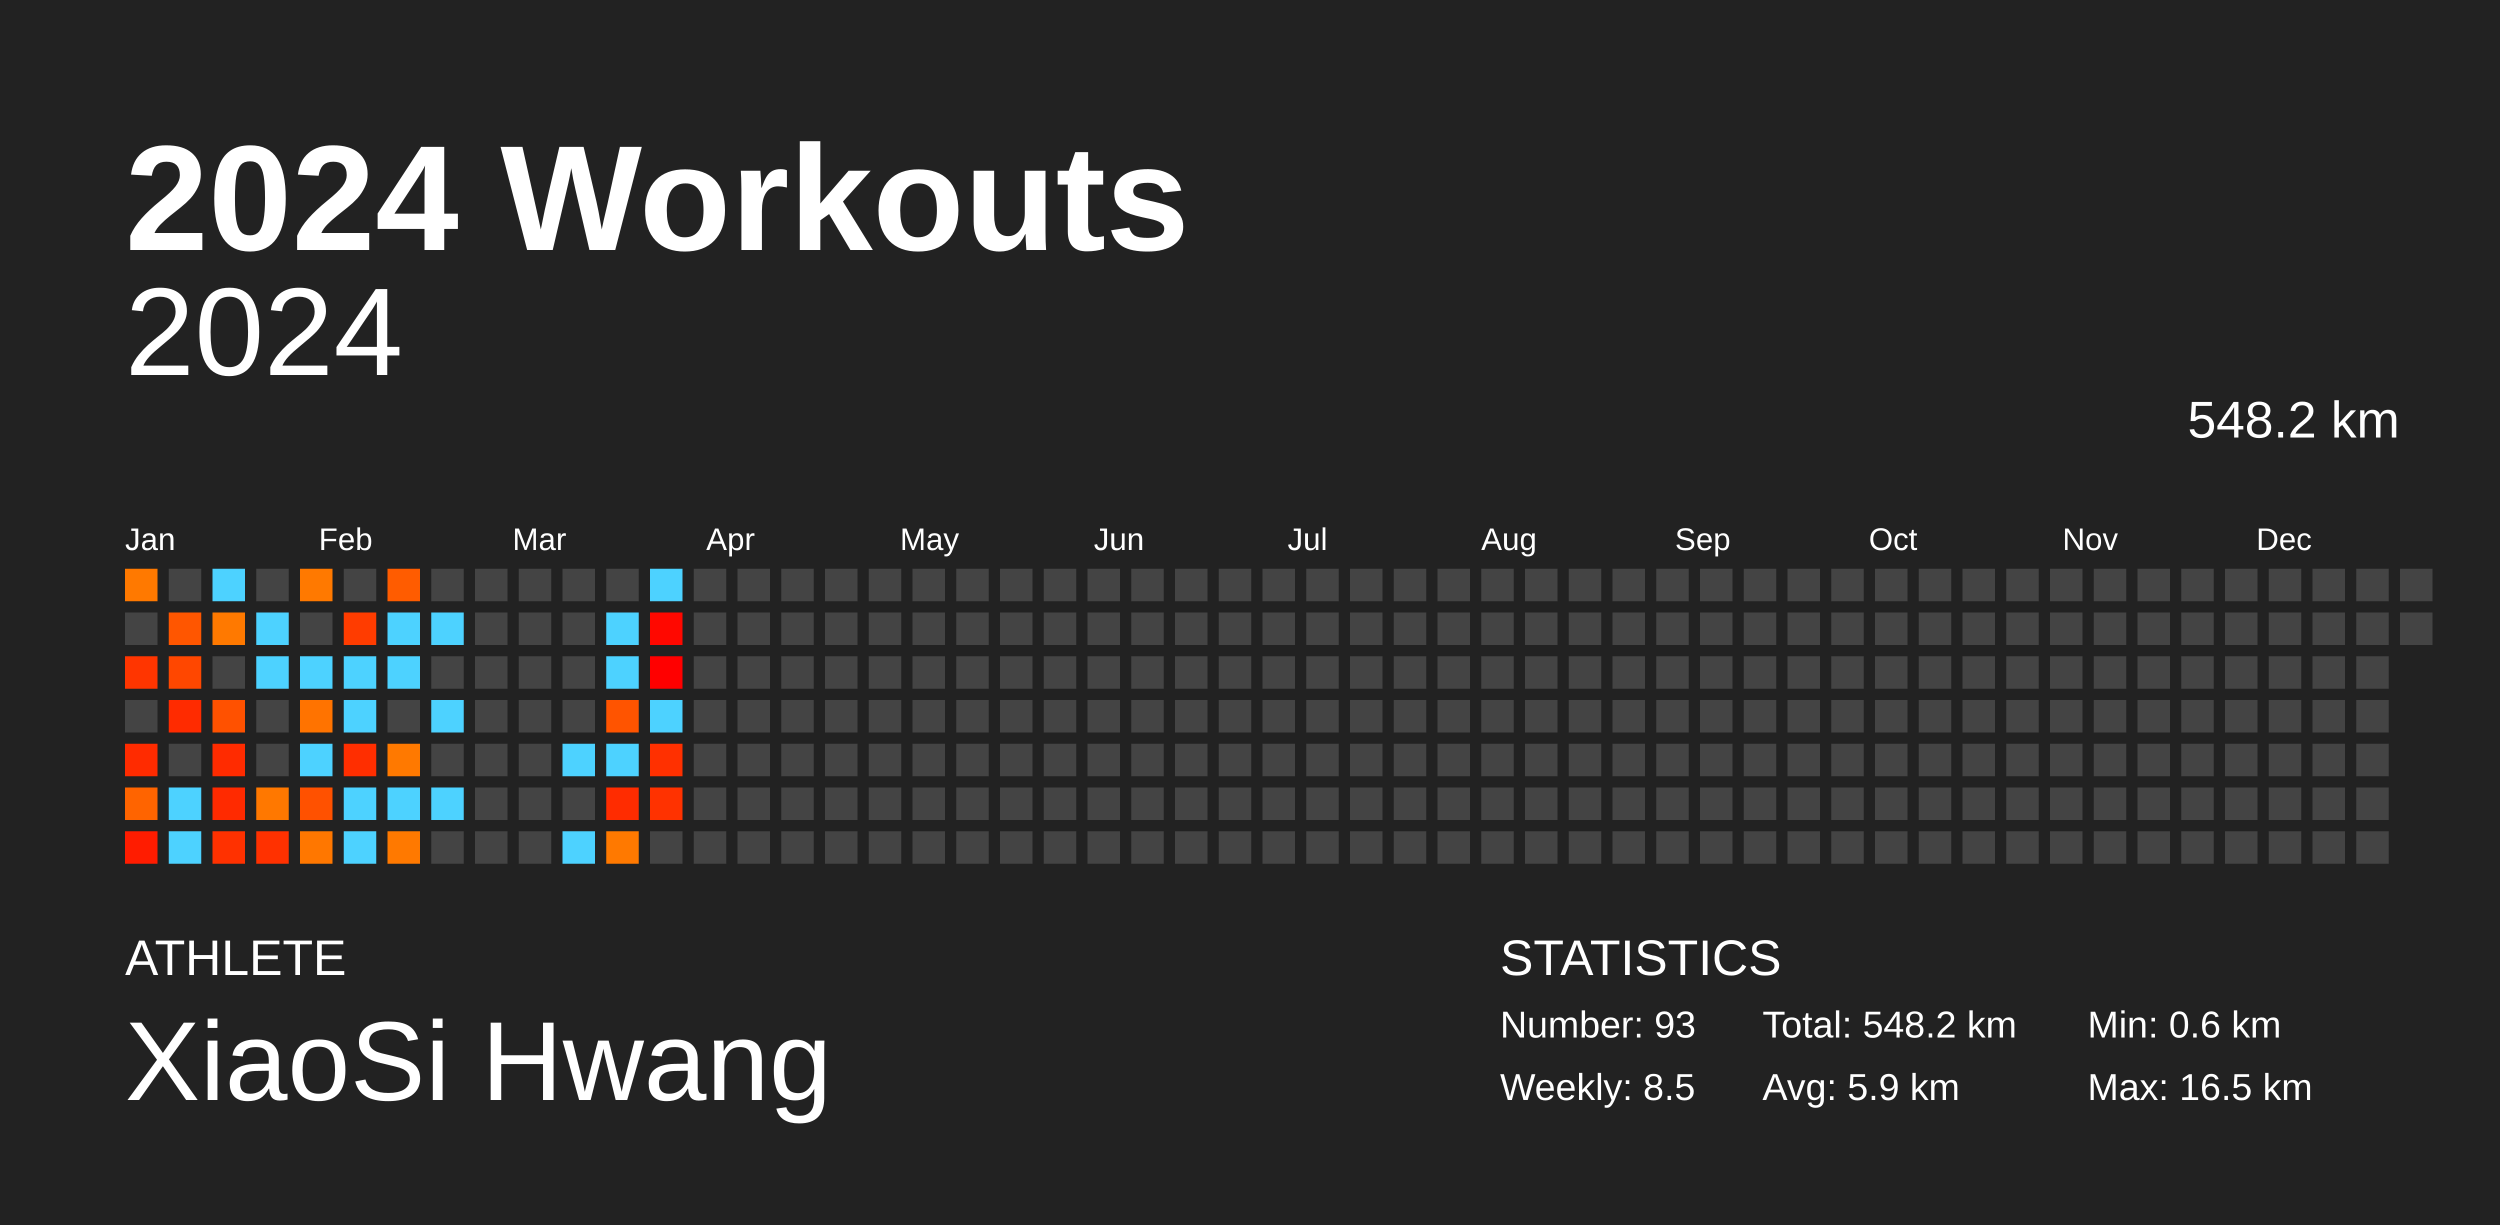
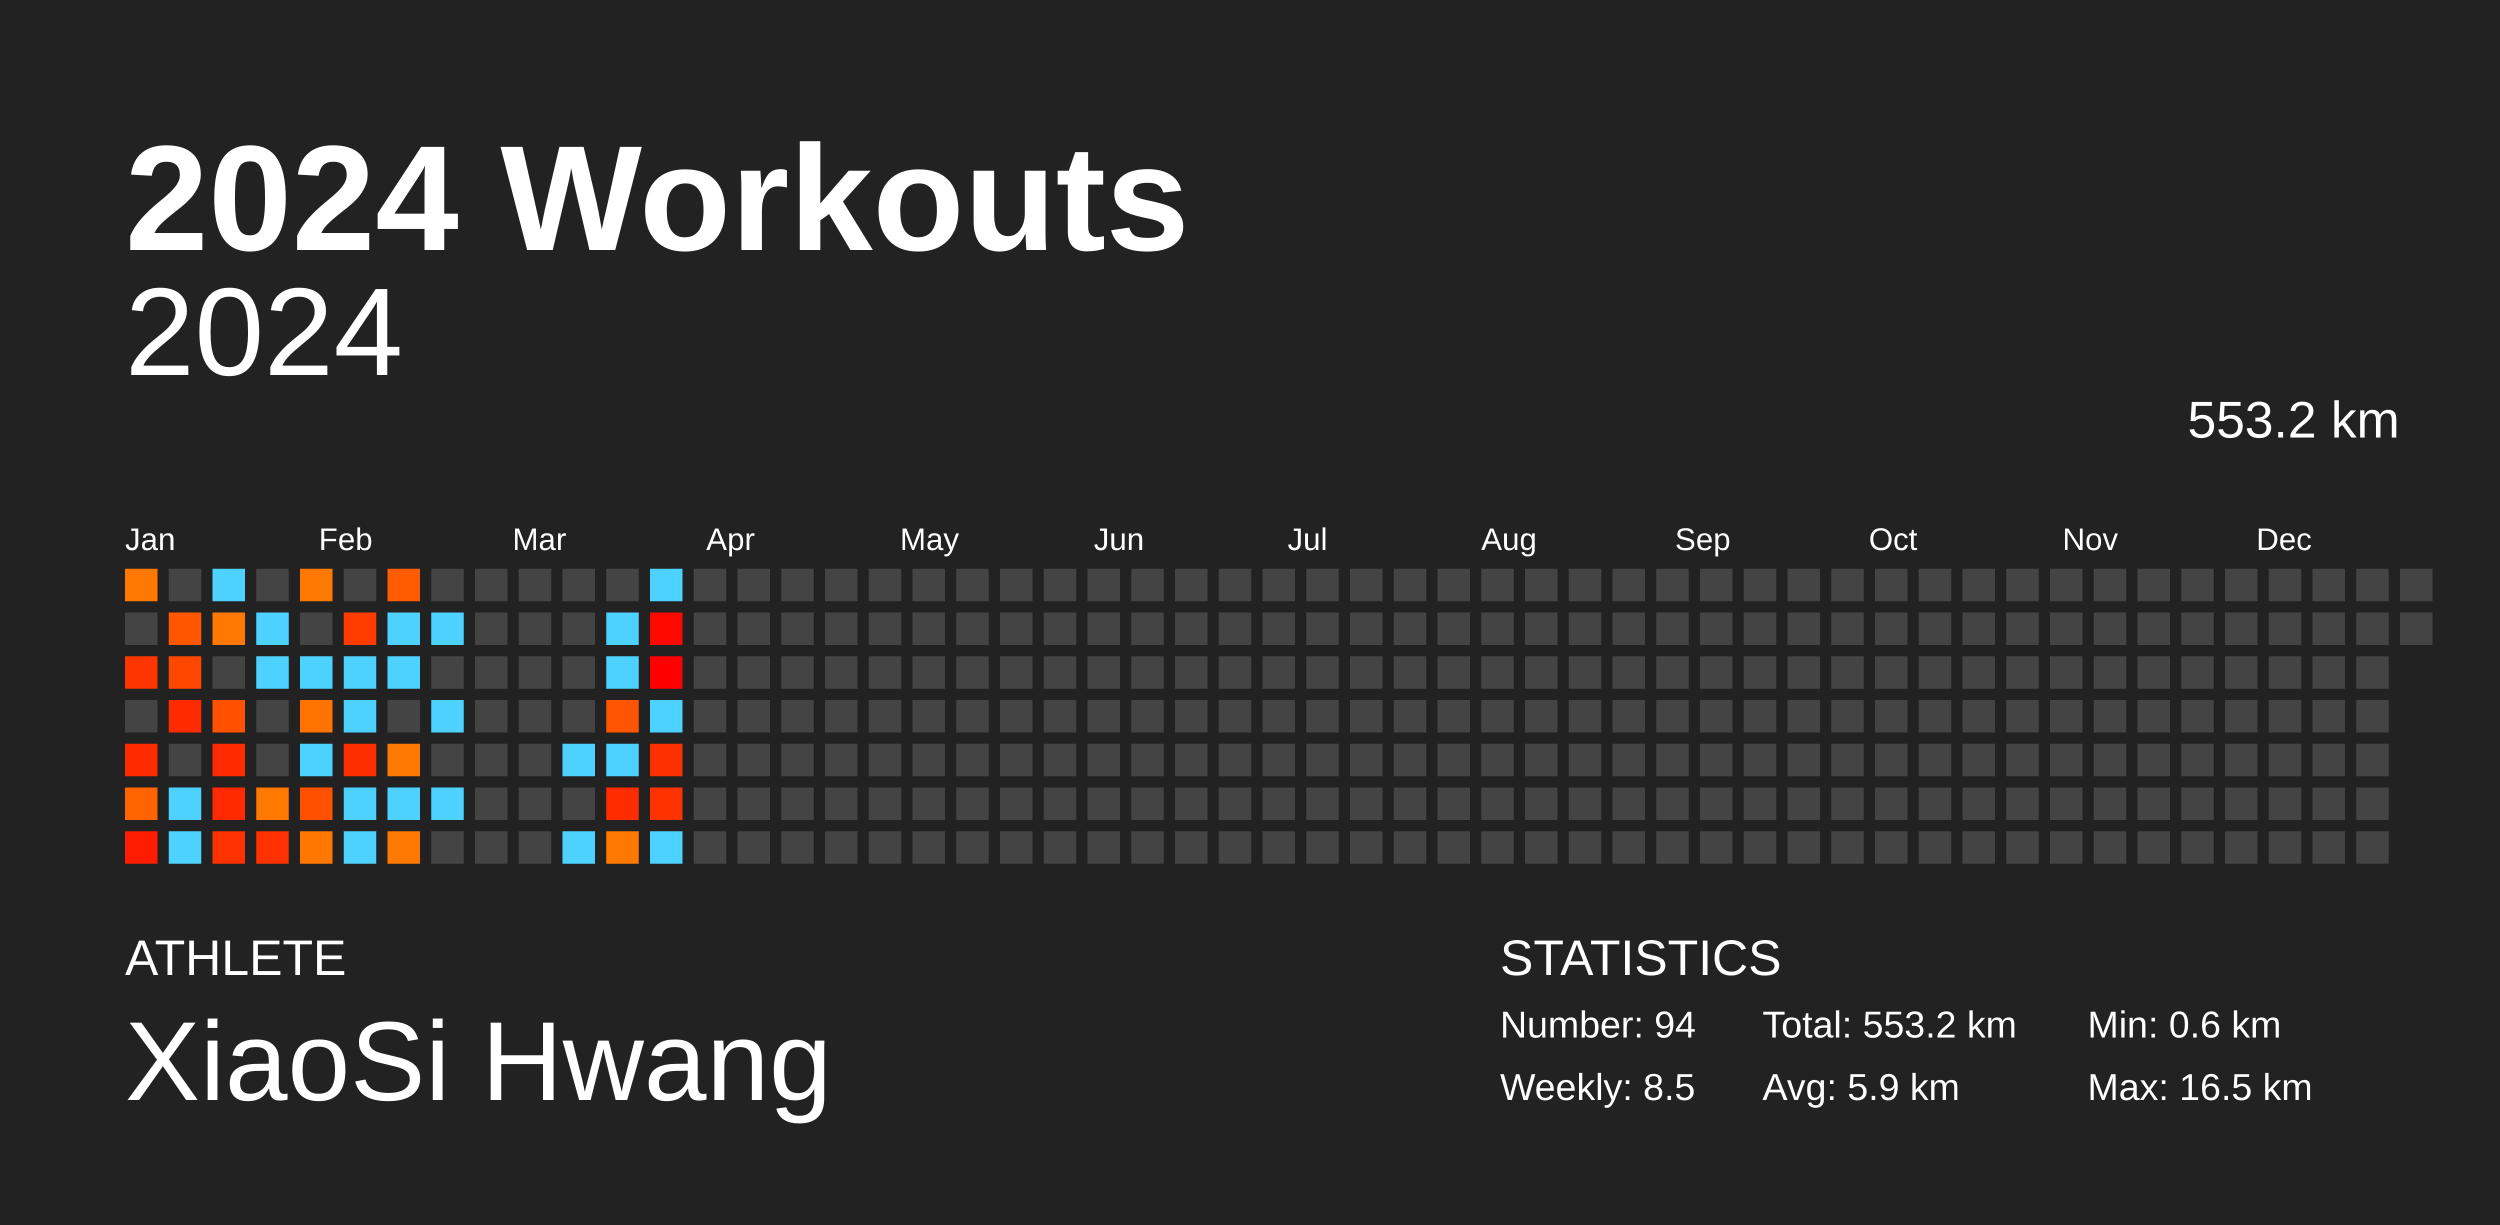
<svg xmlns="http://www.w3.org/2000/svg" baseProfile="full" height="98mm" version="1.1" viewBox="0,0,200,98" width="200mm">
  <defs />
  <rect fill="#222222" height="98" width="200" x="0" y="0" />
  <text fill="#FFFFFF" style="font-size:12px; font-family:Arial; font-weight:bold;" x="10" y="20">2024 Workouts</text>
  <text fill="#FFFFFF" style="font-size:4px; font-family:Arial" x="10" y="78">ATHLETE</text>
  <text fill="#FFFFFF" style="font-size:9px; font-family:Arial" x="10" y="88">XiaoSi Hwang</text>
  <text fill="#FFFFFF" style="font-size:4px; font-family:Arial" x="120" y="78">STATISTICS</text>
-   <text fill="#FFFFFF" style="font-size:3px; font-family:Arial" x="120" y="83">Number: 93</text>
+   <text fill="#FFFFFF" style="font-size:3px; font-family:Arial" x="120" y="83">Number: 94</text>
  <text fill="#FFFFFF" style="font-size:3px; font-family:Arial" x="120" y="88">Weekly: 8.5</text>
-   <text fill="#FFFFFF" style="font-size:3px; font-family:Arial" x="141" y="83">Total: 548.2 km</text>
+   <text fill="#FFFFFF" style="font-size:3px; font-family:Arial" x="141" y="83">Total: 553.2 km</text>
  <text fill="#FFFFFF" style="font-size:3px; font-family:Arial" x="141" y="88">Avg: 5.9 km</text>
  <text fill="#FFFFFF" style="font-size:3px; font-family:Arial" x="167" y="83">Min: 0.6 km</text>
  <text fill="#FFFFFF" style="font-size:3px; font-family:Arial" x="167" y="88">Max: 16.5 km</text>
  <text alignment-baseline="hanging" fill="#FFFFFF" style="font-size:10.0px; font-family:Arial;" x="10" y="30">2024</text>
-   <text alignment-baseline="hanging" fill="#FFFFFF" style="font-size:4.125px; font-family:Arial;" x="175" y="35">548.2 km</text>
+   <text alignment-baseline="hanging" fill="#FFFFFF" style="font-size:4.125px; font-family:Arial;" x="175" y="35">553.2 km</text>
  <text fill="#FFFFFF" style="font-size:2.5px; font-family:Arial" x="10.0" y="44">Jan</text>
  <text fill="#FFFFFF" style="font-size:2.5px; font-family:Arial" x="25.5" y="44">Feb</text>
  <text fill="#FFFFFF" style="font-size:2.5px; font-family:Arial" x="41.0" y="44">Mar</text>
  <text fill="#FFFFFF" style="font-size:2.5px; font-family:Arial" x="56.5" y="44">Apr</text>
  <text fill="#FFFFFF" style="font-size:2.5px; font-family:Arial" x="72.0" y="44">May</text>
  <text fill="#FFFFFF" style="font-size:2.5px; font-family:Arial" x="87.5" y="44">Jun</text>
  <text fill="#FFFFFF" style="font-size:2.5px; font-family:Arial" x="103.0" y="44">Jul</text>
  <text fill="#FFFFFF" style="font-size:2.5px; font-family:Arial" x="118.5" y="44">Aug</text>
  <text fill="#FFFFFF" style="font-size:2.5px; font-family:Arial" x="134.0" y="44">Sep</text>
  <text fill="#FFFFFF" style="font-size:2.5px; font-family:Arial" x="149.5" y="44">Oct</text>
  <text fill="#FFFFFF" style="font-size:2.5px; font-family:Arial" x="165.0" y="44">Nov</text>
  <text fill="#FFFFFF" style="font-size:2.5px; font-family:Arial" x="180.5" y="44">Dec</text>
  <rect fill="#ff7900" height="2.6" width="2.6" x="10.0" y="45.5" />
  <rect fill="#444444" height="2.6" width="2.6" x="10.0" y="49.0" />
  <rect fill="#ff3500" height="2.6" width="2.6" x="10.0" y="52.5" />
  <rect fill="#444444" height="2.6" width="2.6" x="10.0" y="56.0" />
  <rect fill="#ff2b00" height="2.6" width="2.6" x="10.0" y="59.5" />
  <rect fill="#ff6400" height="2.6" width="2.6" x="10.0" y="63.0" />
  <rect fill="#ff1c00" height="2.6" width="2.6" x="10.0" y="66.5" />
  <rect fill="#444444" height="2.6" width="2.6" x="13.5" y="45.5" />
  <rect fill="#ff5600" height="2.6" width="2.6" x="13.5" y="49.0" />
  <rect fill="#ff4700" height="2.6" width="2.6" x="13.5" y="52.5" />
  <rect fill="#ff2b00" height="2.6" width="2.6" x="13.5" y="56.0" />
  <rect fill="#444444" height="2.6" width="2.6" x="13.5" y="59.5" />
  <rect fill="#4dd2ff" height="2.6" width="2.6" x="13.5" y="63.0" />
  <rect fill="#4dd2ff" height="2.6" width="2.6" x="13.5" y="66.5" />
  <rect fill="#4dd2ff" height="2.6" width="2.6" x="17.0" y="45.5" />
  <rect fill="#ff7900" height="2.6" width="2.6" x="17.0" y="49.0" />
  <rect fill="#444444" height="2.6" width="2.6" x="17.0" y="52.5" />
  <rect fill="#ff5100" height="2.6" width="2.6" x="17.0" y="56.0" />
  <rect fill="#ff2b00" height="2.6" width="2.6" x="17.0" y="59.5" />
  <rect fill="#ff2a00" height="2.6" width="2.6" x="17.0" y="63.0" />
  <rect fill="#ff3100" height="2.6" width="2.6" x="17.0" y="66.5" />
  <rect fill="#444444" height="2.6" width="2.6" x="20.5" y="45.5" />
  <rect fill="#4dd2ff" height="2.6" width="2.6" x="20.5" y="49.0" />
  <rect fill="#4dd2ff" height="2.6" width="2.6" x="20.5" y="52.5" />
  <rect fill="#444444" height="2.6" width="2.6" x="20.5" y="56.0" />
  <rect fill="#444444" height="2.6" width="2.6" x="20.5" y="59.5" />
  <rect fill="#ff7800" height="2.6" width="2.6" x="20.5" y="63.0" />
  <rect fill="#ff3100" height="2.6" width="2.6" x="20.5" y="66.5" />
  <rect fill="#ff7900" height="2.6" width="2.6" x="24.0" y="45.5" />
  <rect fill="#444444" height="2.6" width="2.6" x="24.0" y="49.0" />
  <rect fill="#4dd2ff" height="2.6" width="2.6" x="24.0" y="52.5" />
  <rect fill="#ff7300" height="2.6" width="2.6" x="24.0" y="56.0" />
  <rect fill="#4dd2ff" height="2.6" width="2.6" x="24.0" y="59.5" />
  <rect fill="#ff5100" height="2.6" width="2.6" x="24.0" y="63.0" />
  <rect fill="#ff7700" height="2.6" width="2.6" x="24.0" y="66.5" />
  <rect fill="#444444" height="2.6" width="2.6" x="27.5" y="45.5" />
  <rect fill="#ff3c00" height="2.6" width="2.6" x="27.5" y="49.0" />
  <rect fill="#4dd2ff" height="2.6" width="2.6" x="27.5" y="52.5" />
  <rect fill="#4dd2ff" height="2.6" width="2.6" x="27.5" y="56.0" />
  <rect fill="#ff2e00" height="2.6" width="2.6" x="27.5" y="59.5" />
  <rect fill="#4dd2ff" height="2.6" width="2.6" x="27.5" y="63.0" />
  <rect fill="#4dd2ff" height="2.6" width="2.6" x="27.5" y="66.5" />
  <rect fill="#ff5c00" height="2.6" width="2.6" x="31.0" y="45.5" />
  <rect fill="#4dd2ff" height="2.6" width="2.6" x="31.0" y="49.0" />
  <rect fill="#4dd2ff" height="2.6" width="2.6" x="31.0" y="52.5" />
  <rect fill="#444444" height="2.6" width="2.6" x="31.0" y="56.0" />
  <rect fill="#ff7900" height="2.6" width="2.6" x="31.0" y="59.5" />
  <rect fill="#4dd2ff" height="2.6" width="2.6" x="31.0" y="63.0" />
  <rect fill="#ff7900" height="2.6" width="2.6" x="31.0" y="66.5" />
  <rect fill="#444444" height="2.6" width="2.6" x="34.5" y="45.5" />
  <rect fill="#4dd2ff" height="2.6" width="2.6" x="34.5" y="49.0" />
  <rect fill="#444444" height="2.6" width="2.6" x="34.5" y="52.5" />
  <rect fill="#4dd2ff" height="2.6" width="2.6" x="34.5" y="56.0" />
  <rect fill="#444444" height="2.6" width="2.6" x="34.5" y="59.5" />
  <rect fill="#4dd2ff" height="2.6" width="2.6" x="34.5" y="63.0" />
  <rect fill="#444444" height="2.6" width="2.6" x="34.5" y="66.5" />
  <rect fill="#444444" height="2.6" width="2.6" x="38.0" y="45.5" />
  <rect fill="#444444" height="2.6" width="2.6" x="38.0" y="49.0" />
  <rect fill="#444444" height="2.6" width="2.6" x="38.0" y="52.5" />
  <rect fill="#444444" height="2.6" width="2.6" x="38.0" y="56.0" />
  <rect fill="#444444" height="2.6" width="2.6" x="38.0" y="59.5" />
  <rect fill="#444444" height="2.6" width="2.6" x="38.0" y="63.0" />
  <rect fill="#444444" height="2.6" width="2.6" x="38.0" y="66.5" />
  <rect fill="#444444" height="2.6" width="2.6" x="41.5" y="45.5" />
  <rect fill="#444444" height="2.6" width="2.6" x="41.5" y="49.0" />
  <rect fill="#444444" height="2.6" width="2.6" x="41.5" y="52.5" />
  <rect fill="#444444" height="2.6" width="2.6" x="41.5" y="56.0" />
  <rect fill="#444444" height="2.6" width="2.6" x="41.5" y="59.5" />
  <rect fill="#444444" height="2.6" width="2.6" x="41.5" y="63.0" />
  <rect fill="#444444" height="2.6" width="2.6" x="41.5" y="66.5" />
  <rect fill="#444444" height="2.6" width="2.6" x="45.0" y="45.5" />
  <rect fill="#444444" height="2.6" width="2.6" x="45.0" y="49.0" />
  <rect fill="#444444" height="2.6" width="2.6" x="45.0" y="52.5" />
  <rect fill="#444444" height="2.6" width="2.6" x="45.0" y="56.0" />
  <rect fill="#4dd2ff" height="2.6" width="2.6" x="45.0" y="59.5" />
  <rect fill="#444444" height="2.6" width="2.6" x="45.0" y="63.0" />
  <rect fill="#4dd2ff" height="2.6" width="2.6" x="45.0" y="66.5" />
  <rect fill="#444444" height="2.6" width="2.6" x="48.5" y="45.5" />
  <rect fill="#4dd2ff" height="2.6" width="2.6" x="48.5" y="49.0" />
  <rect fill="#4dd2ff" height="2.6" width="2.6" x="48.5" y="52.5" />
  <rect fill="#ff5400" height="2.6" width="2.6" x="48.5" y="56.0" />
  <rect fill="#4dd2ff" height="2.6" width="2.6" x="48.5" y="59.5" />
  <rect fill="#ff2c00" height="2.6" width="2.6" x="48.5" y="63.0" />
  <rect fill="#ff7900" height="2.6" width="2.6" x="48.5" y="66.5" />
  <rect fill="#4dd2ff" height="2.6" width="2.6" x="52.0" y="45.5" />
  <rect fill="#ff0800" height="2.6" width="2.6" x="52.0" y="49.0" />
  <rect fill="#ff0000" height="2.6" width="2.6" x="52.0" y="52.5" />
  <rect fill="#4dd2ff" height="2.6" width="2.6" x="52.0" y="56.0" />
  <rect fill="#ff3000" height="2.6" width="2.6" x="52.0" y="59.5" />
  <rect fill="#ff3200" height="2.6" width="2.6" x="52.0" y="63.0" />
-   <rect fill="#444444" height="2.6" width="2.6" x="52.0" y="66.5" />
+   <rect fill="#4dd2ff" height="2.6" width="2.6" x="52.0" y="66.5" />
  <rect fill="#444444" height="2.6" width="2.6" x="55.5" y="45.5" />
  <rect fill="#444444" height="2.6" width="2.6" x="55.5" y="49.0" />
  <rect fill="#444444" height="2.6" width="2.6" x="55.5" y="52.5" />
  <rect fill="#444444" height="2.6" width="2.6" x="55.5" y="56.0" />
  <rect fill="#444444" height="2.6" width="2.6" x="55.5" y="59.5" />
  <rect fill="#444444" height="2.6" width="2.6" x="55.5" y="63.0" />
  <rect fill="#444444" height="2.6" width="2.6" x="55.5" y="66.5" />
  <rect fill="#444444" height="2.6" width="2.6" x="59.0" y="45.5" />
  <rect fill="#444444" height="2.6" width="2.6" x="59.0" y="49.0" />
  <rect fill="#444444" height="2.6" width="2.6" x="59.0" y="52.5" />
  <rect fill="#444444" height="2.6" width="2.6" x="59.0" y="56.0" />
  <rect fill="#444444" height="2.6" width="2.6" x="59.0" y="59.5" />
  <rect fill="#444444" height="2.6" width="2.6" x="59.0" y="63.0" />
  <rect fill="#444444" height="2.6" width="2.6" x="59.0" y="66.5" />
  <rect fill="#444444" height="2.6" width="2.6" x="62.5" y="45.5" />
  <rect fill="#444444" height="2.6" width="2.6" x="62.5" y="49.0" />
  <rect fill="#444444" height="2.6" width="2.6" x="62.5" y="52.5" />
  <rect fill="#444444" height="2.6" width="2.6" x="62.5" y="56.0" />
  <rect fill="#444444" height="2.6" width="2.6" x="62.5" y="59.5" />
  <rect fill="#444444" height="2.6" width="2.6" x="62.5" y="63.0" />
  <rect fill="#444444" height="2.6" width="2.6" x="62.5" y="66.5" />
  <rect fill="#444444" height="2.6" width="2.6" x="66.0" y="45.5" />
  <rect fill="#444444" height="2.6" width="2.6" x="66.0" y="49.0" />
  <rect fill="#444444" height="2.6" width="2.6" x="66.0" y="52.5" />
  <rect fill="#444444" height="2.6" width="2.6" x="66.0" y="56.0" />
  <rect fill="#444444" height="2.6" width="2.6" x="66.0" y="59.5" />
  <rect fill="#444444" height="2.6" width="2.6" x="66.0" y="63.0" />
  <rect fill="#444444" height="2.6" width="2.6" x="66.0" y="66.5" />
  <rect fill="#444444" height="2.6" width="2.6" x="69.5" y="45.5" />
  <rect fill="#444444" height="2.6" width="2.6" x="69.5" y="49.0" />
  <rect fill="#444444" height="2.6" width="2.6" x="69.5" y="52.5" />
  <rect fill="#444444" height="2.6" width="2.6" x="69.5" y="56.0" />
  <rect fill="#444444" height="2.6" width="2.6" x="69.5" y="59.5" />
  <rect fill="#444444" height="2.6" width="2.6" x="69.5" y="63.0" />
  <rect fill="#444444" height="2.6" width="2.6" x="69.5" y="66.5" />
  <rect fill="#444444" height="2.6" width="2.6" x="73.0" y="45.5" />
  <rect fill="#444444" height="2.6" width="2.6" x="73.0" y="49.0" />
  <rect fill="#444444" height="2.6" width="2.6" x="73.0" y="52.5" />
  <rect fill="#444444" height="2.6" width="2.6" x="73.0" y="56.0" />
  <rect fill="#444444" height="2.6" width="2.6" x="73.0" y="59.5" />
  <rect fill="#444444" height="2.6" width="2.6" x="73.0" y="63.0" />
  <rect fill="#444444" height="2.6" width="2.6" x="73.0" y="66.5" />
  <rect fill="#444444" height="2.6" width="2.6" x="76.5" y="45.5" />
  <rect fill="#444444" height="2.6" width="2.6" x="76.5" y="49.0" />
  <rect fill="#444444" height="2.6" width="2.6" x="76.5" y="52.5" />
  <rect fill="#444444" height="2.6" width="2.6" x="76.5" y="56.0" />
  <rect fill="#444444" height="2.6" width="2.6" x="76.5" y="59.5" />
  <rect fill="#444444" height="2.6" width="2.6" x="76.5" y="63.0" />
  <rect fill="#444444" height="2.6" width="2.6" x="76.5" y="66.5" />
  <rect fill="#444444" height="2.6" width="2.6" x="80.0" y="45.5" />
  <rect fill="#444444" height="2.6" width="2.6" x="80.0" y="49.0" />
  <rect fill="#444444" height="2.6" width="2.6" x="80.0" y="52.5" />
  <rect fill="#444444" height="2.6" width="2.6" x="80.0" y="56.0" />
  <rect fill="#444444" height="2.6" width="2.6" x="80.0" y="59.5" />
  <rect fill="#444444" height="2.6" width="2.6" x="80.0" y="63.0" />
  <rect fill="#444444" height="2.6" width="2.6" x="80.0" y="66.5" />
  <rect fill="#444444" height="2.6" width="2.6" x="83.5" y="45.5" />
  <rect fill="#444444" height="2.6" width="2.6" x="83.5" y="49.0" />
  <rect fill="#444444" height="2.6" width="2.6" x="83.5" y="52.5" />
  <rect fill="#444444" height="2.6" width="2.6" x="83.5" y="56.0" />
  <rect fill="#444444" height="2.6" width="2.6" x="83.5" y="59.5" />
  <rect fill="#444444" height="2.6" width="2.6" x="83.5" y="63.0" />
  <rect fill="#444444" height="2.6" width="2.6" x="83.5" y="66.5" />
  <rect fill="#444444" height="2.6" width="2.6" x="87.0" y="45.5" />
  <rect fill="#444444" height="2.6" width="2.6" x="87.0" y="49.0" />
  <rect fill="#444444" height="2.6" width="2.6" x="87.0" y="52.5" />
  <rect fill="#444444" height="2.6" width="2.6" x="87.0" y="56.0" />
  <rect fill="#444444" height="2.6" width="2.6" x="87.0" y="59.5" />
  <rect fill="#444444" height="2.6" width="2.6" x="87.0" y="63.0" />
  <rect fill="#444444" height="2.6" width="2.6" x="87.0" y="66.5" />
  <rect fill="#444444" height="2.6" width="2.6" x="90.5" y="45.5" />
  <rect fill="#444444" height="2.6" width="2.6" x="90.5" y="49.0" />
  <rect fill="#444444" height="2.6" width="2.6" x="90.5" y="52.5" />
  <rect fill="#444444" height="2.6" width="2.6" x="90.5" y="56.0" />
  <rect fill="#444444" height="2.6" width="2.6" x="90.5" y="59.5" />
  <rect fill="#444444" height="2.6" width="2.6" x="90.5" y="63.0" />
  <rect fill="#444444" height="2.6" width="2.6" x="90.5" y="66.5" />
  <rect fill="#444444" height="2.6" width="2.6" x="94.0" y="45.5" />
  <rect fill="#444444" height="2.6" width="2.6" x="94.0" y="49.0" />
  <rect fill="#444444" height="2.6" width="2.6" x="94.0" y="52.5" />
  <rect fill="#444444" height="2.6" width="2.6" x="94.0" y="56.0" />
  <rect fill="#444444" height="2.6" width="2.6" x="94.0" y="59.5" />
  <rect fill="#444444" height="2.6" width="2.6" x="94.0" y="63.0" />
  <rect fill="#444444" height="2.6" width="2.6" x="94.0" y="66.5" />
  <rect fill="#444444" height="2.6" width="2.6" x="97.5" y="45.5" />
  <rect fill="#444444" height="2.6" width="2.6" x="97.5" y="49.0" />
  <rect fill="#444444" height="2.6" width="2.6" x="97.5" y="52.5" />
  <rect fill="#444444" height="2.6" width="2.6" x="97.5" y="56.0" />
  <rect fill="#444444" height="2.6" width="2.6" x="97.5" y="59.5" />
  <rect fill="#444444" height="2.6" width="2.6" x="97.5" y="63.0" />
  <rect fill="#444444" height="2.6" width="2.6" x="97.5" y="66.5" />
  <rect fill="#444444" height="2.6" width="2.6" x="101.0" y="45.5" />
  <rect fill="#444444" height="2.6" width="2.6" x="101.0" y="49.0" />
  <rect fill="#444444" height="2.6" width="2.6" x="101.0" y="52.5" />
  <rect fill="#444444" height="2.6" width="2.6" x="101.0" y="56.0" />
  <rect fill="#444444" height="2.6" width="2.6" x="101.0" y="59.5" />
  <rect fill="#444444" height="2.6" width="2.6" x="101.0" y="63.0" />
  <rect fill="#444444" height="2.6" width="2.6" x="101.0" y="66.5" />
  <rect fill="#444444" height="2.6" width="2.6" x="104.5" y="45.5" />
  <rect fill="#444444" height="2.6" width="2.6" x="104.5" y="49.0" />
  <rect fill="#444444" height="2.6" width="2.6" x="104.5" y="52.5" />
  <rect fill="#444444" height="2.6" width="2.6" x="104.5" y="56.0" />
  <rect fill="#444444" height="2.6" width="2.6" x="104.5" y="59.5" />
  <rect fill="#444444" height="2.6" width="2.6" x="104.5" y="63.0" />
  <rect fill="#444444" height="2.6" width="2.6" x="104.5" y="66.5" />
  <rect fill="#444444" height="2.6" width="2.6" x="108.0" y="45.5" />
  <rect fill="#444444" height="2.6" width="2.6" x="108.0" y="49.0" />
  <rect fill="#444444" height="2.6" width="2.6" x="108.0" y="52.5" />
  <rect fill="#444444" height="2.6" width="2.6" x="108.0" y="56.0" />
  <rect fill="#444444" height="2.6" width="2.6" x="108.0" y="59.5" />
  <rect fill="#444444" height="2.6" width="2.6" x="108.0" y="63.0" />
  <rect fill="#444444" height="2.6" width="2.6" x="108.0" y="66.5" />
  <rect fill="#444444" height="2.6" width="2.6" x="111.5" y="45.5" />
  <rect fill="#444444" height="2.6" width="2.6" x="111.5" y="49.0" />
  <rect fill="#444444" height="2.6" width="2.6" x="111.5" y="52.5" />
  <rect fill="#444444" height="2.6" width="2.6" x="111.5" y="56.0" />
  <rect fill="#444444" height="2.6" width="2.6" x="111.5" y="59.5" />
  <rect fill="#444444" height="2.6" width="2.6" x="111.5" y="63.0" />
  <rect fill="#444444" height="2.6" width="2.6" x="111.5" y="66.5" />
  <rect fill="#444444" height="2.6" width="2.6" x="115.0" y="45.5" />
  <rect fill="#444444" height="2.6" width="2.6" x="115.0" y="49.0" />
  <rect fill="#444444" height="2.6" width="2.6" x="115.0" y="52.5" />
  <rect fill="#444444" height="2.6" width="2.6" x="115.0" y="56.0" />
  <rect fill="#444444" height="2.6" width="2.6" x="115.0" y="59.5" />
  <rect fill="#444444" height="2.6" width="2.6" x="115.0" y="63.0" />
  <rect fill="#444444" height="2.6" width="2.6" x="115.0" y="66.5" />
  <rect fill="#444444" height="2.6" width="2.6" x="118.5" y="45.5" />
  <rect fill="#444444" height="2.6" width="2.6" x="118.5" y="49.0" />
  <rect fill="#444444" height="2.6" width="2.6" x="118.5" y="52.5" />
  <rect fill="#444444" height="2.6" width="2.6" x="118.5" y="56.0" />
  <rect fill="#444444" height="2.6" width="2.6" x="118.5" y="59.5" />
  <rect fill="#444444" height="2.6" width="2.6" x="118.5" y="63.0" />
  <rect fill="#444444" height="2.6" width="2.6" x="118.5" y="66.5" />
  <rect fill="#444444" height="2.6" width="2.6" x="122.0" y="45.5" />
  <rect fill="#444444" height="2.6" width="2.6" x="122.0" y="49.0" />
  <rect fill="#444444" height="2.6" width="2.6" x="122.0" y="52.5" />
  <rect fill="#444444" height="2.6" width="2.6" x="122.0" y="56.0" />
  <rect fill="#444444" height="2.6" width="2.6" x="122.0" y="59.5" />
  <rect fill="#444444" height="2.6" width="2.6" x="122.0" y="63.0" />
  <rect fill="#444444" height="2.6" width="2.6" x="122.0" y="66.5" />
  <rect fill="#444444" height="2.6" width="2.6" x="125.5" y="45.5" />
  <rect fill="#444444" height="2.6" width="2.6" x="125.5" y="49.0" />
  <rect fill="#444444" height="2.6" width="2.6" x="125.5" y="52.5" />
  <rect fill="#444444" height="2.6" width="2.6" x="125.5" y="56.0" />
  <rect fill="#444444" height="2.6" width="2.6" x="125.5" y="59.5" />
  <rect fill="#444444" height="2.6" width="2.6" x="125.5" y="63.0" />
  <rect fill="#444444" height="2.6" width="2.6" x="125.5" y="66.5" />
  <rect fill="#444444" height="2.6" width="2.6" x="129.0" y="45.5" />
  <rect fill="#444444" height="2.6" width="2.6" x="129.0" y="49.0" />
  <rect fill="#444444" height="2.6" width="2.6" x="129.0" y="52.5" />
  <rect fill="#444444" height="2.6" width="2.6" x="129.0" y="56.0" />
  <rect fill="#444444" height="2.6" width="2.6" x="129.0" y="59.5" />
  <rect fill="#444444" height="2.6" width="2.6" x="129.0" y="63.0" />
  <rect fill="#444444" height="2.6" width="2.6" x="129.0" y="66.5" />
  <rect fill="#444444" height="2.6" width="2.6" x="132.5" y="45.5" />
  <rect fill="#444444" height="2.6" width="2.6" x="132.5" y="49.0" />
  <rect fill="#444444" height="2.6" width="2.6" x="132.5" y="52.5" />
  <rect fill="#444444" height="2.6" width="2.6" x="132.5" y="56.0" />
  <rect fill="#444444" height="2.6" width="2.6" x="132.5" y="59.5" />
  <rect fill="#444444" height="2.6" width="2.6" x="132.5" y="63.0" />
  <rect fill="#444444" height="2.6" width="2.6" x="132.5" y="66.5" />
  <rect fill="#444444" height="2.6" width="2.6" x="136.0" y="45.5" />
  <rect fill="#444444" height="2.6" width="2.6" x="136.0" y="49.0" />
  <rect fill="#444444" height="2.6" width="2.6" x="136.0" y="52.5" />
  <rect fill="#444444" height="2.6" width="2.6" x="136.0" y="56.0" />
  <rect fill="#444444" height="2.6" width="2.6" x="136.0" y="59.5" />
  <rect fill="#444444" height="2.6" width="2.6" x="136.0" y="63.0" />
  <rect fill="#444444" height="2.6" width="2.6" x="136.0" y="66.5" />
  <rect fill="#444444" height="2.6" width="2.6" x="139.5" y="45.5" />
  <rect fill="#444444" height="2.6" width="2.6" x="139.5" y="49.0" />
  <rect fill="#444444" height="2.6" width="2.6" x="139.5" y="52.5" />
  <rect fill="#444444" height="2.6" width="2.6" x="139.5" y="56.0" />
  <rect fill="#444444" height="2.6" width="2.6" x="139.5" y="59.5" />
  <rect fill="#444444" height="2.6" width="2.6" x="139.5" y="63.0" />
  <rect fill="#444444" height="2.6" width="2.6" x="139.5" y="66.5" />
  <rect fill="#444444" height="2.6" width="2.6" x="143.0" y="45.5" />
  <rect fill="#444444" height="2.6" width="2.6" x="143.0" y="49.0" />
  <rect fill="#444444" height="2.6" width="2.6" x="143.0" y="52.5" />
  <rect fill="#444444" height="2.6" width="2.6" x="143.0" y="56.0" />
  <rect fill="#444444" height="2.6" width="2.6" x="143.0" y="59.5" />
  <rect fill="#444444" height="2.6" width="2.6" x="143.0" y="63.0" />
  <rect fill="#444444" height="2.6" width="2.6" x="143.0" y="66.5" />
  <rect fill="#444444" height="2.6" width="2.6" x="146.5" y="45.5" />
  <rect fill="#444444" height="2.6" width="2.6" x="146.5" y="49.0" />
  <rect fill="#444444" height="2.6" width="2.6" x="146.5" y="52.5" />
  <rect fill="#444444" height="2.6" width="2.6" x="146.5" y="56.0" />
  <rect fill="#444444" height="2.6" width="2.6" x="146.5" y="59.5" />
  <rect fill="#444444" height="2.6" width="2.6" x="146.5" y="63.0" />
  <rect fill="#444444" height="2.6" width="2.6" x="146.5" y="66.5" />
  <rect fill="#444444" height="2.6" width="2.6" x="150.0" y="45.5" />
  <rect fill="#444444" height="2.6" width="2.6" x="150.0" y="49.0" />
  <rect fill="#444444" height="2.6" width="2.6" x="150.0" y="52.5" />
  <rect fill="#444444" height="2.6" width="2.6" x="150.0" y="56.0" />
  <rect fill="#444444" height="2.6" width="2.6" x="150.0" y="59.5" />
  <rect fill="#444444" height="2.6" width="2.6" x="150.0" y="63.0" />
  <rect fill="#444444" height="2.6" width="2.6" x="150.0" y="66.5" />
  <rect fill="#444444" height="2.6" width="2.6" x="153.5" y="45.5" />
  <rect fill="#444444" height="2.6" width="2.6" x="153.5" y="49.0" />
  <rect fill="#444444" height="2.6" width="2.6" x="153.5" y="52.5" />
  <rect fill="#444444" height="2.6" width="2.6" x="153.5" y="56.0" />
  <rect fill="#444444" height="2.6" width="2.6" x="153.5" y="59.5" />
  <rect fill="#444444" height="2.6" width="2.6" x="153.5" y="63.0" />
  <rect fill="#444444" height="2.6" width="2.6" x="153.5" y="66.5" />
  <rect fill="#444444" height="2.6" width="2.6" x="157.0" y="45.5" />
  <rect fill="#444444" height="2.6" width="2.6" x="157.0" y="49.0" />
  <rect fill="#444444" height="2.6" width="2.6" x="157.0" y="52.5" />
  <rect fill="#444444" height="2.6" width="2.6" x="157.0" y="56.0" />
  <rect fill="#444444" height="2.6" width="2.6" x="157.0" y="59.5" />
  <rect fill="#444444" height="2.6" width="2.6" x="157.0" y="63.0" />
  <rect fill="#444444" height="2.6" width="2.6" x="157.0" y="66.5" />
  <rect fill="#444444" height="2.6" width="2.6" x="160.5" y="45.5" />
  <rect fill="#444444" height="2.6" width="2.6" x="160.5" y="49.0" />
  <rect fill="#444444" height="2.6" width="2.6" x="160.5" y="52.5" />
  <rect fill="#444444" height="2.6" width="2.6" x="160.5" y="56.0" />
  <rect fill="#444444" height="2.6" width="2.6" x="160.5" y="59.5" />
  <rect fill="#444444" height="2.6" width="2.6" x="160.5" y="63.0" />
  <rect fill="#444444" height="2.6" width="2.6" x="160.5" y="66.5" />
  <rect fill="#444444" height="2.6" width="2.6" x="164.0" y="45.5" />
  <rect fill="#444444" height="2.6" width="2.6" x="164.0" y="49.0" />
  <rect fill="#444444" height="2.6" width="2.6" x="164.0" y="52.5" />
  <rect fill="#444444" height="2.6" width="2.6" x="164.0" y="56.0" />
  <rect fill="#444444" height="2.6" width="2.6" x="164.0" y="59.5" />
  <rect fill="#444444" height="2.6" width="2.6" x="164.0" y="63.0" />
  <rect fill="#444444" height="2.6" width="2.6" x="164.0" y="66.5" />
  <rect fill="#444444" height="2.6" width="2.6" x="167.5" y="45.5" />
  <rect fill="#444444" height="2.6" width="2.6" x="167.5" y="49.0" />
  <rect fill="#444444" height="2.6" width="2.6" x="167.5" y="52.5" />
  <rect fill="#444444" height="2.6" width="2.6" x="167.5" y="56.0" />
  <rect fill="#444444" height="2.6" width="2.6" x="167.5" y="59.5" />
  <rect fill="#444444" height="2.6" width="2.6" x="167.5" y="63.0" />
  <rect fill="#444444" height="2.6" width="2.6" x="167.5" y="66.5" />
  <rect fill="#444444" height="2.6" width="2.6" x="171.0" y="45.5" />
  <rect fill="#444444" height="2.6" width="2.6" x="171.0" y="49.0" />
  <rect fill="#444444" height="2.6" width="2.6" x="171.0" y="52.5" />
  <rect fill="#444444" height="2.6" width="2.6" x="171.0" y="56.0" />
  <rect fill="#444444" height="2.6" width="2.6" x="171.0" y="59.5" />
  <rect fill="#444444" height="2.6" width="2.6" x="171.0" y="63.0" />
  <rect fill="#444444" height="2.6" width="2.6" x="171.0" y="66.5" />
  <rect fill="#444444" height="2.6" width="2.6" x="174.5" y="45.5" />
  <rect fill="#444444" height="2.6" width="2.6" x="174.5" y="49.0" />
  <rect fill="#444444" height="2.6" width="2.6" x="174.5" y="52.5" />
  <rect fill="#444444" height="2.6" width="2.6" x="174.5" y="56.0" />
  <rect fill="#444444" height="2.6" width="2.6" x="174.5" y="59.5" />
  <rect fill="#444444" height="2.6" width="2.6" x="174.5" y="63.0" />
  <rect fill="#444444" height="2.6" width="2.6" x="174.5" y="66.5" />
  <rect fill="#444444" height="2.6" width="2.6" x="178.0" y="45.5" />
  <rect fill="#444444" height="2.6" width="2.6" x="178.0" y="49.0" />
  <rect fill="#444444" height="2.6" width="2.6" x="178.0" y="52.5" />
  <rect fill="#444444" height="2.6" width="2.6" x="178.0" y="56.0" />
  <rect fill="#444444" height="2.6" width="2.6" x="178.0" y="59.5" />
  <rect fill="#444444" height="2.6" width="2.6" x="178.0" y="63.0" />
  <rect fill="#444444" height="2.6" width="2.6" x="178.0" y="66.5" />
  <rect fill="#444444" height="2.6" width="2.6" x="181.5" y="45.5" />
  <rect fill="#444444" height="2.6" width="2.6" x="181.5" y="49.0" />
  <rect fill="#444444" height="2.6" width="2.6" x="181.5" y="52.5" />
  <rect fill="#444444" height="2.6" width="2.6" x="181.5" y="56.0" />
  <rect fill="#444444" height="2.6" width="2.6" x="181.5" y="59.5" />
  <rect fill="#444444" height="2.6" width="2.6" x="181.5" y="63.0" />
  <rect fill="#444444" height="2.6" width="2.6" x="181.5" y="66.5" />
  <rect fill="#444444" height="2.6" width="2.6" x="185.0" y="45.5" />
  <rect fill="#444444" height="2.6" width="2.6" x="185.0" y="49.0" />
  <rect fill="#444444" height="2.6" width="2.6" x="185.0" y="52.5" />
  <rect fill="#444444" height="2.6" width="2.6" x="185.0" y="56.0" />
  <rect fill="#444444" height="2.6" width="2.6" x="185.0" y="59.5" />
  <rect fill="#444444" height="2.6" width="2.6" x="185.0" y="63.0" />
  <rect fill="#444444" height="2.6" width="2.6" x="185.0" y="66.5" />
  <rect fill="#444444" height="2.6" width="2.6" x="188.5" y="45.5" />
  <rect fill="#444444" height="2.6" width="2.6" x="188.5" y="49.0" />
  <rect fill="#444444" height="2.6" width="2.6" x="188.5" y="52.5" />
  <rect fill="#444444" height="2.6" width="2.6" x="188.5" y="56.0" />
  <rect fill="#444444" height="2.6" width="2.6" x="188.5" y="59.5" />
  <rect fill="#444444" height="2.6" width="2.6" x="188.5" y="63.0" />
  <rect fill="#444444" height="2.6" width="2.6" x="188.5" y="66.5" />
  <rect fill="#444444" height="2.6" width="2.6" x="192.0" y="45.5" />
  <rect fill="#444444" height="2.6" width="2.6" x="192.0" y="49.0" />
</svg>
